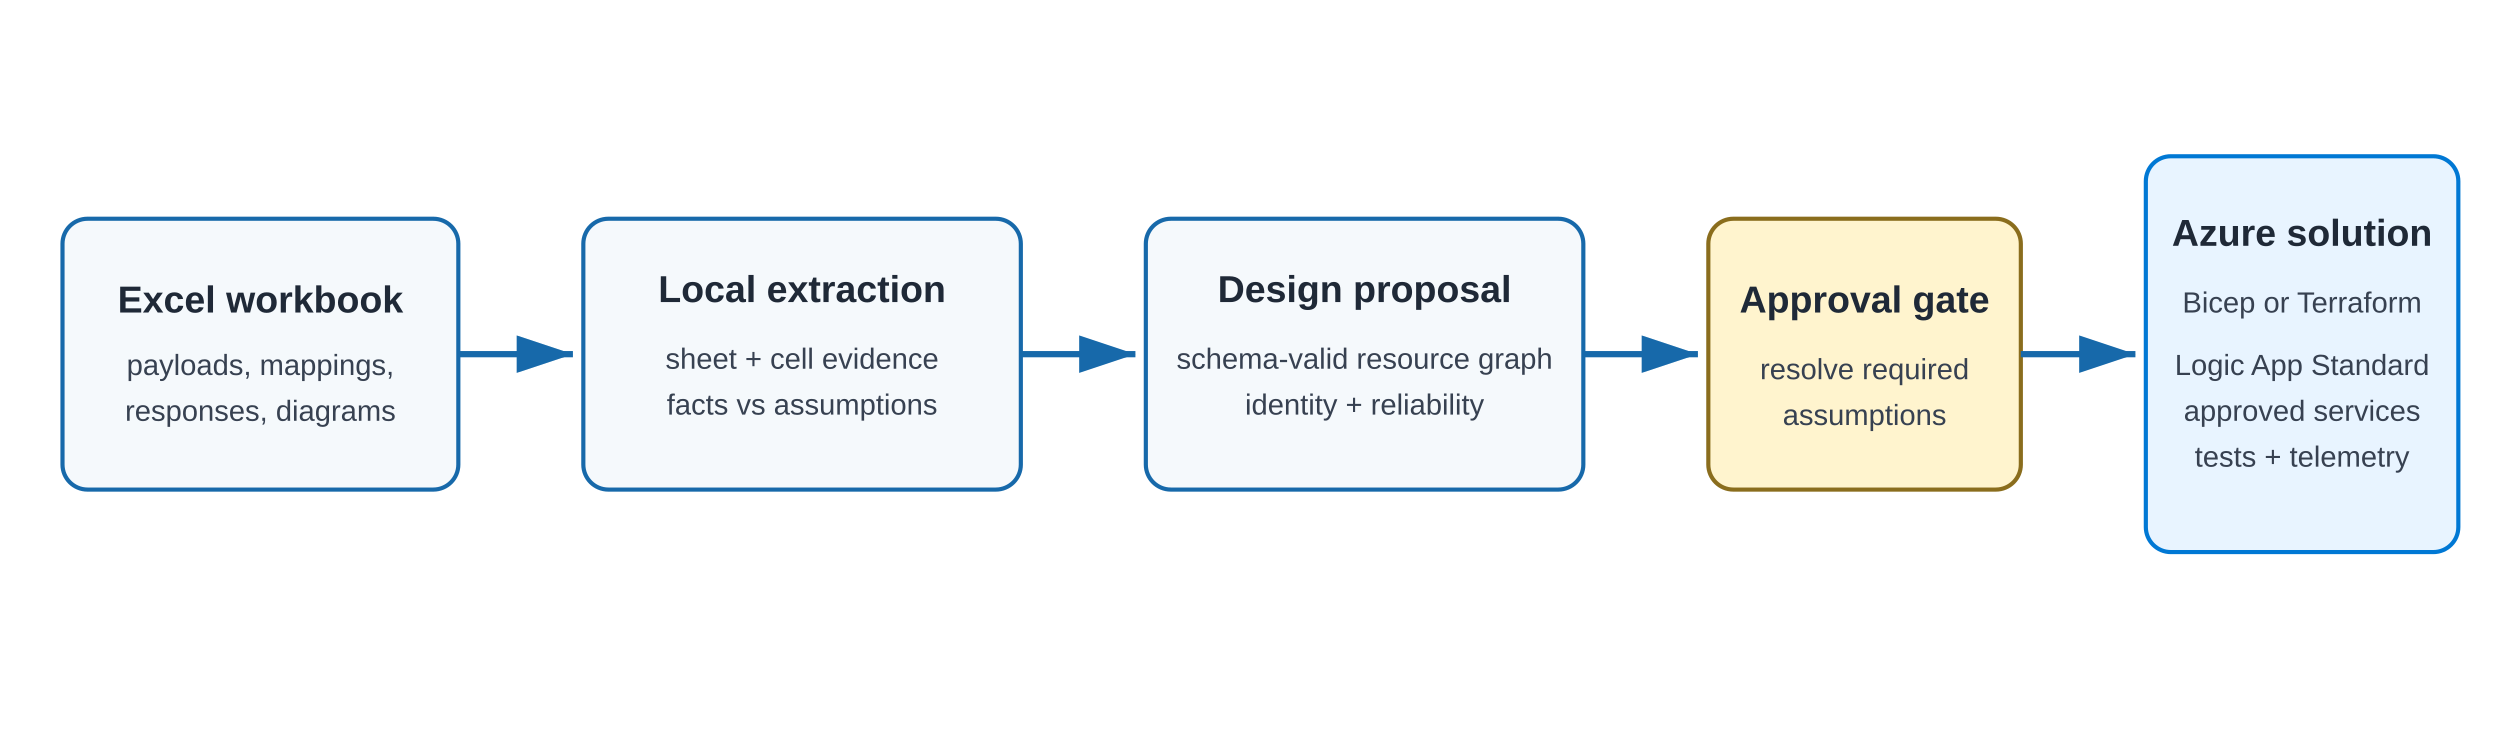
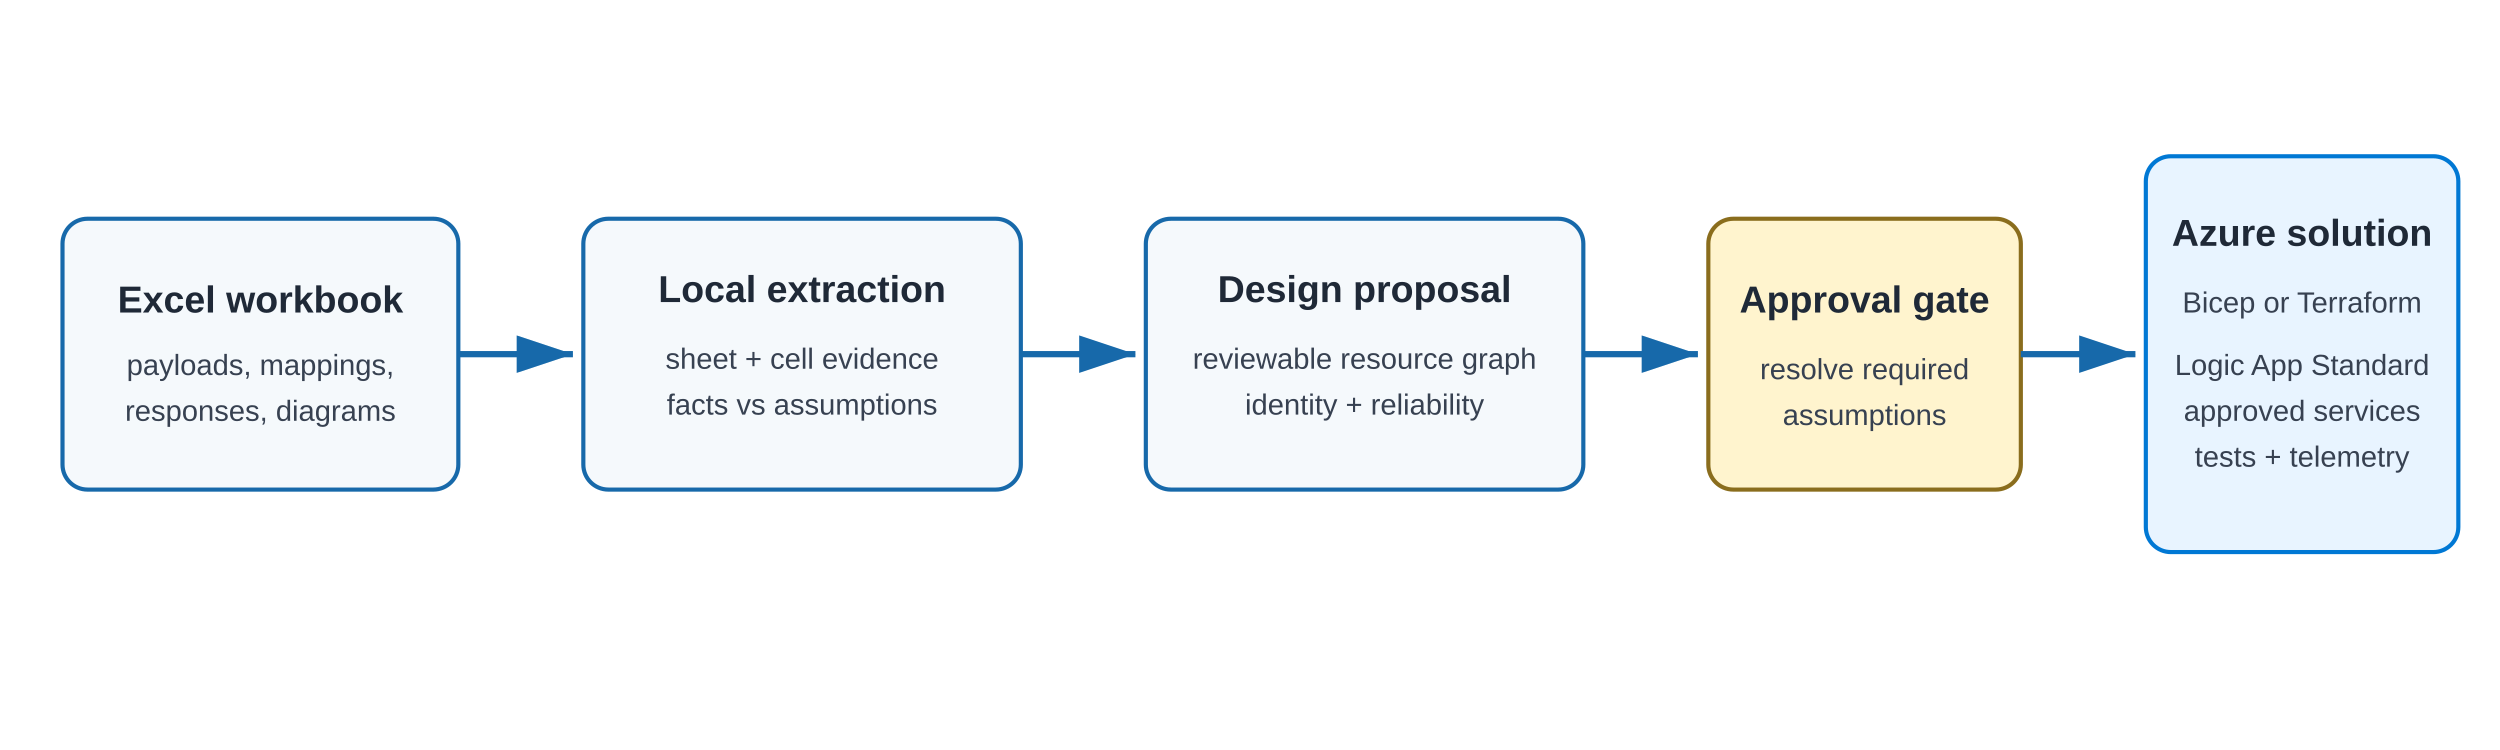
<svg xmlns="http://www.w3.org/2000/svg" width="1200" height="360" viewBox="0 0 1200 360" role="img" aria-labelledby="title desc">
  <defs>
    <marker id="arrow" markerWidth="10" markerHeight="10" refX="9" refY="3" orient="auto" markerUnits="strokeWidth">
      <path d="M0,0 L0,6 L9,3 z" fill="#1769aa" />
    </marker>
    <style>
      .box { fill: #f5f9fc; stroke: #1769aa; stroke-width: 2; rx: 12; }
      .azure { fill: #e8f4ff; stroke: #0078d4; stroke-width: 2; rx: 12; }
      .gate { fill: #fff4ce; stroke: #8a6d1d; stroke-width: 2; rx: 12; }
      .label { font: 600 18px Arial, sans-serif; fill: #1f2937; text-anchor: middle; }
      .detail { font: 14px Arial, sans-serif; fill: #374151; text-anchor: middle; }
      .line { stroke: #1769aa; stroke-width: 3; marker-end: url(#arrow); }
    </style>
  </defs>
  <rect class="box" x="30" y="105" width="190" height="130" />
  <text class="label" x="125" y="150">Excel workbook</text>
  <text class="detail" x="125" y="180">payloads, mappings,</text>
  <text class="detail" x="125" y="202">responses, diagrams</text>
  <line class="line" x1="220" y1="170" x2="275" y2="170" />
  <rect class="box" x="280" y="105" width="210" height="130" />
  <text class="label" x="385" y="145">Local extraction</text>
  <text class="detail" x="385" y="177">sheet + cell evidence</text>
  <text class="detail" x="385" y="199">facts vs assumptions</text>
  <line class="line" x1="490" y1="170" x2="545" y2="170" />
  <rect class="box" x="550" y="105" width="210" height="130" />
  <text class="label" x="655" y="145">Design proposal</text>
-   <text class="detail" x="655" y="177">schema-valid resource graph</text>
+   <text class="detail" x="655" y="177">reviewable resource graph</text>
  <text class="detail" x="655" y="199">identity + reliability</text>
  <line class="line" x1="760" y1="170" x2="815" y2="170" />
  <rect class="gate" x="820" y="105" width="150" height="130" />
  <text class="label" x="895" y="150">Approval gate</text>
  <text class="detail" x="895" y="182">resolve required</text>
  <text class="detail" x="895" y="204">assumptions</text>
  <line class="line" x1="970" y1="170" x2="1025" y2="170" />
  <rect class="azure" x="1030" y="75" width="150" height="190" />
  <text class="label" x="1105" y="118">Azure solution</text>
  <text class="detail" x="1105" y="150">Bicep or Terraform</text>
  <text class="detail" x="1105" y="180">Logic App Standard</text>
  <text class="detail" x="1105" y="202">approved services</text>
  <text class="detail" x="1105" y="224">tests + telemetry</text>
</svg>
